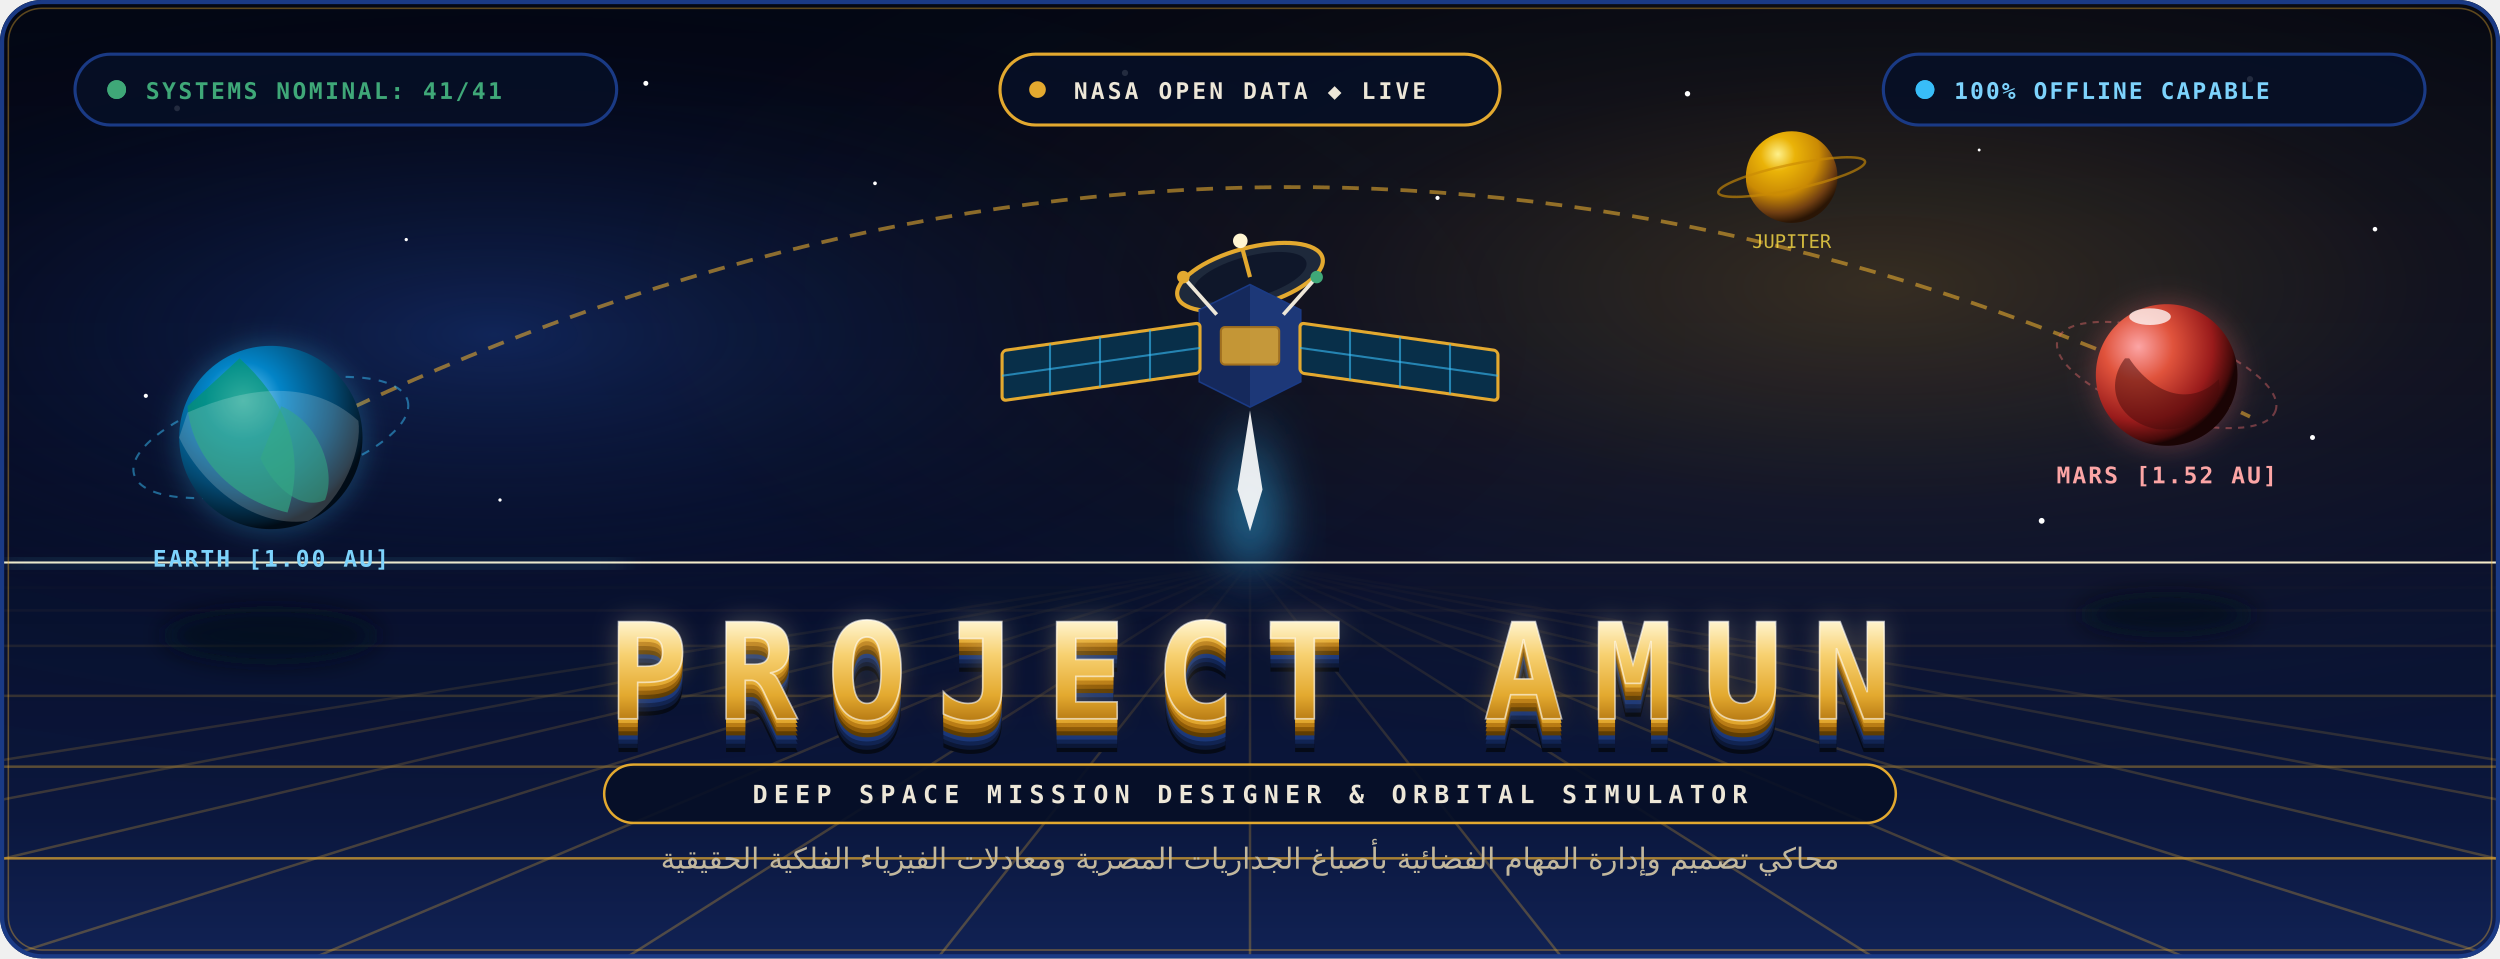
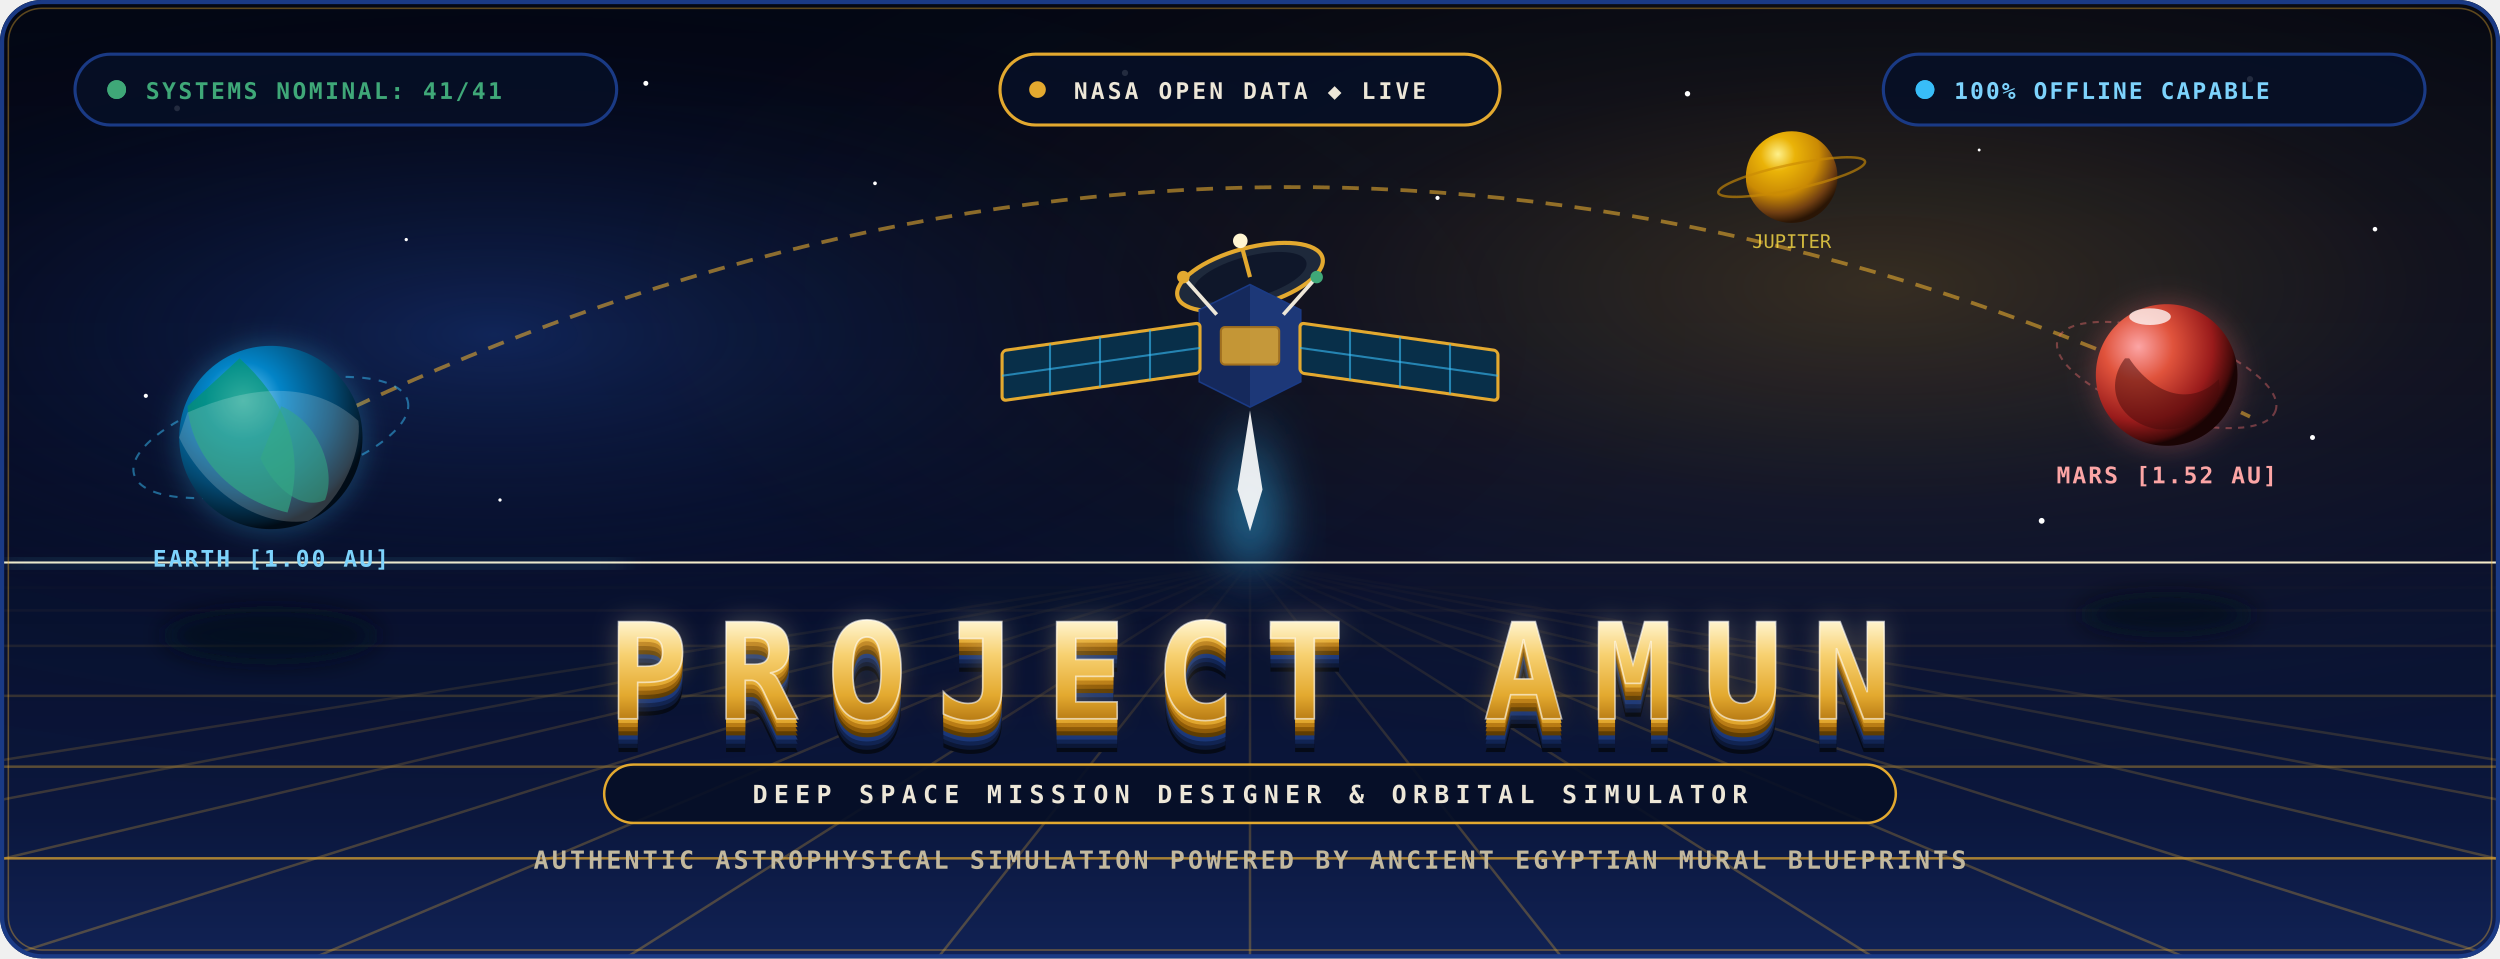
<svg xmlns="http://www.w3.org/2000/svg" width="1200" height="460" viewBox="0 0 1200 460" role="img" aria-labelledby="title desc">
  <defs>
    <filter id="glow-soft" x="-40%" y="-40%" width="180%" height="180%">
      <feGaussianBlur stdDeviation="6" />
    </filter>
    <filter id="glow-deep" x="-60%" y="-60%" width="220%" height="220%">
      <feGaussianBlur stdDeviation="16" />
    </filter>
    <filter id="thruster-bloom" x="-80%" y="-80%" width="260%" height="260%">
      <feGaussianBlur stdDeviation="12" />
    </filter>
    <linearGradient id="space-bg" x1="0" y1="0" x2="0" y2="1">
      <stop offset="0%" stop-color="#030612" />
      <stop offset="45%" stop-color="#060c24" />
      <stop offset="85%" stop-color="#0b173d" />
      <stop offset="100%" stop-color="#112255" />
    </linearGradient>
    <radialGradient id="nebula-gold" cx="75%" cy="30%" r="55%">
      <stop offset="0%" stop-color="#E3A92F" stop-opacity="0.22" />
      <stop offset="40%" stop-color="#E3A92F" stop-opacity="0.06" />
      <stop offset="100%" stop-color="#030612" stop-opacity="0" />
    </radialGradient>
    <radialGradient id="nebula-cyan" cx="20%" cy="35%" r="50%">
      <stop offset="0%" stop-color="#1A3A85" stop-opacity="0.55" />
      <stop offset="60%" stop-color="#060c24" stop-opacity="0.1" />
      <stop offset="100%" stop-color="#030612" stop-opacity="0" />
    </radialGradient>
    <radialGradient id="earth-sphere" cx="35%" cy="30%" r="70%">
      <stop offset="0%" stop-color="#7dd3fc" />
      <stop offset="30%" stop-color="#0284c7" />
      <stop offset="70%" stop-color="#034870" />
      <stop offset="95%" stop-color="#021a2c" />
      <stop offset="100%" stop-color="#010c17" />
    </radialGradient>
    <radialGradient id="mars-sphere" cx="30%" cy="30%" r="70%">
      <stop offset="0%" stop-color="#fca5a5" />
      <stop offset="35%" stop-color="#e0533c" />
      <stop offset="75%" stop-color="#991b1b" />
      <stop offset="95%" stop-color="#450a0a" />
      <stop offset="100%" stop-color="#1a0404" />
    </radialGradient>
    <radialGradient id="jupiter-sphere" cx="35%" cy="25%" r="75%">
      <stop offset="0%" stop-color="#fef08a" />
      <stop offset="25%" stop-color="#eab308" />
      <stop offset="60%" stop-color="#ca8a04" />
      <stop offset="85%" stop-color="#713f12" />
      <stop offset="100%" stop-color="#2a1505" />
    </radialGradient>
    <linearGradient id="gold-front" x1="0" y1="0" x2="0" y2="1">
      <stop offset="0%" stop-color="#FFF5D1" />
      <stop offset="35%" stop-color="#F7D070" />
      <stop offset="75%" stop-color="#E3A92F" />
      <stop offset="100%" stop-color="#B87B14" />
    </linearGradient>
    <linearGradient id="gold-bevel" x1="0" y1="0" x2="1" y2="1">
      <stop offset="0%" stop-color="#8c5806" />
      <stop offset="50%" stop-color="#5a3702" />
      <stop offset="100%" stop-color="#2a1800" />
    </linearGradient>
    <linearGradient id="lapis-surface" x1="0" y1="0" x2="1" y2="1">
      <stop offset="0%" stop-color="#264ea0" />
      <stop offset="50%" stop-color="#1a3575" />
      <stop offset="100%" stop-color="#0f2048" />
    </linearGradient>
    <linearGradient id="grid-fade" x1="0" y1="0" x2="0" y2="1">
      <stop offset="0%" stop-color="#fff" stop-opacity="0" />
      <stop offset="25%" stop-color="#fff" stop-opacity="0.3" />
      <stop offset="75%" stop-color="#fff" stop-opacity="0.9" />
      <stop offset="100%" stop-color="#fff" stop-opacity="1" />
    </linearGradient>
    <mask id="perspective-mask">
      <rect x="0" y="270" width="1200" height="190" fill="url(#grid-fade)" />
    </mask>
    <clipPath id="frame-clip">
      <rect width="1200" height="460" rx="20" />
    </clipPath>
  </defs>
  <style>
    text { font-family: 'Segoe UI', Inter, -apple-system, sans-serif; }
    .mono { font-family: 'Fira Code', ui-monospace, Menlo, Consolas, monospace; }
    
    @keyframes orbit-float {
      0%, 100% { transform: translateY(0px) rotate(0deg); }
      50% { transform: translateY(-9px) rotate(0.8deg); }
    }
    @keyframes probe-float {
      0%, 100% { transform: translateY(0px) translateX(0px); }
      50% { transform: translateY(-7px) translateX(4px); }
    }
    @keyframes radar-pulse {
      0% { transform: scale(0.9); opacity: 0.9; }
      100% { transform: scale(2.8); opacity: 0; }
    }
    @keyframes star-twinkle {
      0%, 100% { opacity: 0.2; }
      50% { opacity: 0.95; }
    }
    @keyframes hud-sweep {
      0% { transform: translateX(-100%); }
      100% { transform: translateX(200%); }
    }
    @keyframes beam-glow {
      0%, 100% { opacity: 0.35; }
      50% { opacity: 0.85; }
    }

    .float-slow { animation: orbit-float 8s ease-in-out infinite; }
    .float-fast { animation: probe-float 6s ease-in-out infinite; }
    .twinkle-1 { animation: star-twinkle 3s ease-in-out infinite; }
    .twinkle-2 { animation: star-twinkle 4.5s ease-in-out -1.5s infinite; }
    .twinkle-3 { animation: star-twinkle 2.2s ease-in-out -0.8s infinite; }
    .pulse-ring { transform-box: fill-box; transform-origin: center; animation: radar-pulse 2.4s ease-out infinite; }
    .hud-laser { animation: hud-sweep 6s linear infinite; }
    .signal-beam { animation: beam-glow 3.5s ease-in-out infinite; }
    
    @media (prefers-reduced-motion: reduce) {
      *, .float-slow, .float-fast, .twinkle-1, .twinkle-2, .twinkle-3, .pulse-ring, .hud-laser, .signal-beam {
        animation: none !important;
      }
    }
  </style>
  <g clip-path="url(#frame-clip)">
    <rect width="1200" height="460" fill="url(#space-bg)" />
    <rect width="1200" height="460" fill="url(#nebula-cyan)" />
    <rect width="1200" height="460" fill="url(#nebula-gold)" />
    <g fill="#ffffff">
      <circle class="twinkle-1" cx="85" cy="52" r="1.4" />
      <circle class="twinkle-2" cx="195" cy="115" r="0.8" />
      <circle class="twinkle-3" cx="310" cy="40" r="1.2" />
      <circle class="twinkle-1" cx="420" cy="88" r="0.9" />
      <circle class="twinkle-2" cx="540" cy="35" r="1.5" />
      <circle class="twinkle-3" cx="690" cy="95" r="1.0" />
      <circle class="twinkle-1" cx="810" cy="45" r="1.3" />
      <circle class="twinkle-2" cx="950" cy="72" r="0.7" />
      <circle class="twinkle-3" cx="1080" cy="38" r="1.5" />
      <circle class="twinkle-1" cx="1140" cy="110" r="1.1" />
      <circle class="twinkle-2" cx="70" cy="190" r="1.0" />
      <circle class="twinkle-3" cx="1110" cy="210" r="1.2" />
      <circle class="twinkle-1" cx="240" cy="240" r="0.8" />
      <circle class="twinkle-2" cx="980" cy="250" r="1.4" />
    </g>
    <g mask="url(#perspective-mask)" stroke="#E3A92F" stroke-opacity="0.32" stroke-width="1.2">
      <line x1="600" y1="270" x2="-600" y2="460" />
      <line x1="600" y1="270" x2="-400" y2="460" />
      <line x1="600" y1="270" x2="-200" y2="460" />
      <line x1="600" y1="270" x2="0" y2="460" />
      <line x1="600" y1="270" x2="150" y2="460" />
      <line x1="600" y1="270" x2="300" y2="460" />
      <line x1="600" y1="270" x2="450" y2="460" />
      <line x1="600" y1="270" x2="600" y2="460" />
      <line x1="600" y1="270" x2="750" y2="460" />
      <line x1="600" y1="270" x2="900" y2="460" />
      <line x1="600" y1="270" x2="1050" y2="460" />
      <line x1="600" y1="270" x2="1200" y2="460" />
      <line x1="600" y1="270" x2="1400" y2="460" />
      <line x1="600" y1="270" x2="1600" y2="460" />
      <line x1="600" y1="270" x2="1800" y2="460" />
      <line x1="0" y1="275" x2="1200" y2="275" stroke-opacity="0.15" />
      <line x1="0" y1="282" x2="1200" y2="282" stroke-opacity="0.2" />
      <line x1="0" y1="293" x2="1200" y2="293" stroke-opacity="0.3" />
      <line x1="0" y1="310" x2="1200" y2="310" stroke-opacity="0.4" />
      <line x1="0" y1="334" x2="1200" y2="334" stroke-opacity="0.5" />
      <line x1="0" y1="368" x2="1200" y2="368" stroke-opacity="0.6" />
      <line x1="0" y1="412" x2="1200" y2="412" stroke-opacity="0.8" />
      <line x1="0" y1="460" x2="1200" y2="460" stroke-opacity="1.0" />
    </g>
    <line x1="0" y1="270" x2="1200" y2="270" stroke="#E3A92F" stroke-width="2" stroke-opacity="0.75" filter="url(#glow-soft)" />
    <line x1="0" y1="270" x2="1200" y2="270" stroke="#FFF5D1" stroke-width="1" stroke-opacity="0.95" />
    <rect class="hud-laser" x="0" y="269" width="300" height="3" fill="#67e8f9" opacity="0.8" filter="url(#glow-soft)" />
    <path class="signal-beam" d="M 120 220 Q 600 -30 1080 200" fill="none" stroke="#E3A92F" stroke-width="1.8" stroke-dasharray="8 6" opacity="0.6" />
    <g class="float-slow" transform="translate(130, 210)">
      <ellipse cx="0" cy="0" rx="68" ry="24" fill="none" stroke="#38bdf8" stroke-width="1" stroke-dasharray="4 4" opacity="0.5" transform="rotate(-15)" />
      <ellipse cx="0" cy="95" rx="52" ry="14" fill="#020713" opacity="0.6" filter="url(#glow-soft)" />
      <circle cx="0" cy="0" r="46" fill="#38bdf8" opacity="0.25" filter="url(#glow-soft)" />
      <circle cx="0" cy="0" r="44" fill="url(#earth-sphere)" />
      <path d="M-15 -38 C5 -20 18 5 8 36 C-18 30 -38 10 -40 -15 Z" fill="#059669" opacity="0.65" />
      <path d="M5 -15 C22 -8 32 15 26 30 C15 35 2 25 -5 10 Z" fill="#059669" opacity="0.55" />
      <path d="M-40 -12 C-10 -25 20 -28 42 -8 C44 5 35 30 18 40 C-10 44 -35 20 -44 0 Z" fill="#ffffff" opacity="0.18" />
      <text class="mono" x="0" y="62" font-size="11" fill="#7dd3fc" text-anchor="middle" font-weight="600" letter-spacing="1">EARTH [1.00 AU]</text>
    </g>
    <g class="float-slow" style="animation-delay: -3s;" transform="translate(1040, 180)">
      <ellipse cx="0" cy="0" rx="55" ry="20" fill="none" stroke="#f87171" stroke-width="1" stroke-dasharray="3 3" opacity="0.4" transform="rotate(18)" />
      <ellipse cx="0" cy="115" rx="42" ry="11" fill="#020713" opacity="0.6" filter="url(#glow-soft)" />
      <circle cx="0" cy="0" r="36" fill="#f87171" opacity="0.25" filter="url(#glow-soft)" />
      <circle cx="0" cy="0" r="34" fill="url(#mars-sphere)" />
      <ellipse cx="-8" cy="-28" rx="10" ry="4" fill="#ffffff" opacity="0.75" />
      <path d="M-18 -8 C-6 10 12 15 25 2 C28 15 15 28 -5 26 C-24 22 -30 5 -20 -8 Z" fill="#450a0a" opacity="0.5" />
      <text class="mono" x="0" y="52" font-size="11" fill="#fca5a5" text-anchor="middle" font-weight="600" letter-spacing="1">MARS [1.52 AU]</text>
    </g>
    <g class="float-slow" style="animation-delay: -5s;" transform="translate(860, 85)">
      <circle cx="0" cy="0" r="22" fill="url(#jupiter-sphere)" />
      <ellipse cx="0" cy="0" rx="36" ry="6" fill="none" stroke="#ca8a04" stroke-width="1.2" opacity="0.65" transform="rotate(-12)" />
      <text class="mono" x="0" y="34" font-size="9" fill="#fde047" text-anchor="middle" opacity="0.8">JUPITER</text>
    </g>
    <g class="float-fast" transform="translate(600, 165)">
      <polygon points="0,32 -14,88 0,115 14,88" fill="#38bdf8" opacity="0.6" filter="url(#thruster-bloom)" />
      <polygon points="0,32 -6,70 0,90 6,70" fill="#ffffff" opacity="0.9" />
      <g transform="translate(0, -32) rotate(-15)">
        <ellipse cx="0" cy="0" rx="36" ry="14" fill="#1e293b" stroke="#E3A92F" stroke-width="2" />
        <ellipse cx="0" cy="0" rx="28" ry="10" fill="#0f172a" />
        <line x1="0" y1="0" x2="0" y2="-18" stroke="#E3A92F" stroke-width="2" />
        <circle cx="0" cy="-18" r="3.5" fill="#FFF5D1" />
      </g>
      <polygon points="-24,-16 0,-28 24,-16 24,18 0,30 -24,18" fill="url(#lapis-surface)" stroke="#1A3A85" stroke-width="1.5" />
      <polygon points="-24,-16 0,-28 0,30 -24,18" fill="#15295c" />
      <polygon points="0,-28 24,-16 24,18 0,30" fill="#1d3878" />
      <rect x="-14" y="-8" width="28" height="18" fill="#E3A92F" opacity="0.85" rx="2" stroke="#B87B14" stroke-width="1" />
      <line x1="-16" y1="-14" x2="-32" y2="-32" stroke="#EDE7D8" stroke-width="1.8" />
      <circle cx="-32" cy="-32" r="3" fill="#E3A92F" />
      <line x1="16" y1="-14" x2="32" y2="-32" stroke="#EDE7D8" stroke-width="1.8" />
      <circle cx="32" cy="-32" r="3" fill="#3FA878" />
      <g transform="translate(-24, 2) skewY(-8)">
        <rect x="-95" y="-12" width="95" height="24" rx="2" fill="#082f49" stroke="#E3A92F" stroke-width="1.5" />
        <line x1="-72" y1="-12" x2="-72" y2="12" stroke="#38bdf8" stroke-width="1" opacity="0.6" />
        <line x1="-48" y1="-12" x2="-48" y2="12" stroke="#38bdf8" stroke-width="1" opacity="0.6" />
        <line x1="-24" y1="-12" x2="-24" y2="12" stroke="#38bdf8" stroke-width="1" opacity="0.6" />
        <line x1="-95" y1="0" x2="0" y2="0" stroke="#38bdf8" stroke-width="1" opacity="0.6" />
      </g>
      <g transform="translate(24, 2) skewY(8)">
        <rect x="0" y="-12" width="95" height="24" rx="2" fill="#082f49" stroke="#E3A92F" stroke-width="1.5" />
        <line x1="24" y1="-12" x2="24" y2="12" stroke="#38bdf8" stroke-width="1" opacity="0.6" />
        <line x1="48" y1="-12" x2="48" y2="12" stroke="#38bdf8" stroke-width="1" opacity="0.6" />
        <line x1="72" y1="-12" x2="72" y2="12" stroke="#38bdf8" stroke-width="1" opacity="0.6" />
        <line x1="0" y1="0" x2="95" y2="0" stroke="#38bdf8" stroke-width="1" opacity="0.6" />
      </g>
    </g>
    <g transform="translate(36, 26)">
      <rect width="260" height="34" rx="17" fill="#060f26" fill-opacity="0.88" stroke="#1A3A85" stroke-width="1.5" />
      <circle class="pulse-ring" cx="20" cy="17" r="4.5" fill="#3FA878" />
      <circle cx="20" cy="17" r="4.5" fill="#3FA878" />
      <text class="mono" x="34" y="21.5" font-size="11" font-weight="700" fill="#3FA878" letter-spacing="1.2">SYSTEMS NOMINAL: 41/41</text>
    </g>
    <g transform="translate(480, 26)">
      <rect width="240" height="34" rx="17" fill="#060f26" fill-opacity="0.88" stroke="#E3A92F" stroke-width="1.5" />
      <circle cx="18" cy="17" r="4" fill="#E3A92F" />
      <text class="mono" x="120" y="21.5" font-size="11" font-weight="700" fill="#EDE7D8" text-anchor="middle" letter-spacing="1.5">NASA OPEN DATA ◆ LIVE</text>
    </g>
    <g transform="translate(904, 26)">
      <rect width="260" height="34" rx="17" fill="#060f26" fill-opacity="0.88" stroke="#1A3A85" stroke-width="1.5" />
      <circle class="pulse-ring" cx="20" cy="17" r="4.5" fill="#38bdf8" />
      <circle cx="20" cy="17" r="4.5" fill="#38bdf8" />
      <text class="mono" x="34" y="21.5" font-size="11" font-weight="700" fill="#7dd3fc" letter-spacing="1">100% OFFLINE CAPABLE</text>
    </g>
    <g transform="translate(600, 345)">
      <text class="mono" x="0" y="16" font-size="64" font-weight="900" fill="#050a17" text-anchor="middle" letter-spacing="14">PROJECT AMUN</text>
      <text class="mono" x="0" y="14" font-size="64" font-weight="900" fill="#0b1736" text-anchor="middle" letter-spacing="14">PROJECT AMUN</text>
      <text class="mono" x="0" y="12" font-size="64" font-weight="900" fill="#102352" text-anchor="middle" letter-spacing="14">PROJECT AMUN</text>
      <text class="mono" x="0" y="10" font-size="64" font-weight="900" fill="#18367a" text-anchor="middle" letter-spacing="14">PROJECT AMUN</text>
      <text class="mono" x="0" y="8" font-size="64" font-weight="900" fill="#5c3b03" text-anchor="middle" letter-spacing="14">PROJECT AMUN</text>
      <text class="mono" x="0" y="6" font-size="64" font-weight="900" fill="#8c5806" text-anchor="middle" letter-spacing="14">PROJECT AMUN</text>
      <text class="mono" x="0" y="4" font-size="64" font-weight="900" fill="#b87b14" text-anchor="middle" letter-spacing="14">PROJECT AMUN</text>
      <text class="mono" x="0" y="2" font-size="64" font-weight="900" fill="#e3a92f" text-anchor="middle" letter-spacing="14">PROJECT AMUN</text>
      <text class="mono" x="0" y="0" font-size="64" font-weight="900" fill="url(#gold-front)" text-anchor="middle" letter-spacing="14" filter="url(#glow-soft)" opacity="0.3">PROJECT AMUN</text>
      <text class="mono" x="0" y="0" font-size="64" font-weight="900" fill="url(#gold-front)" text-anchor="middle" letter-spacing="14">PROJECT AMUN</text>
      <text class="mono" x="0" y="0" font-size="64" font-weight="900" fill="none" stroke="#FFFFFF" stroke-width="0.8" stroke-opacity="0.6" text-anchor="middle" letter-spacing="14">PROJECT AMUN</text>
      <g transform="translate(0, 36)">
        <rect x="-310" y="-14" width="620" height="28" rx="14" fill="#060f26" fill-opacity="0.9" stroke="#E3A92F" stroke-width="1.2" />
        <text class="mono" x="0" y="4.5" font-size="12" fill="#EDE7D8" text-anchor="middle" letter-spacing="3" font-weight="600">DEEP SPACE MISSION DESIGNER &amp; ORBITAL SIMULATOR</text>
      </g>
      <g transform="translate(0, 72)">
-         <text x="0" y="0" font-size="14" fill="#C2B89E" text-anchor="middle" font-weight="500">
-           محاكي تصميم وإدارة المهام الفضائية بأصباغ الجداريات المصرية ومعادلات الفيزياء الفلكية الحقيقية
+         <text class="mono" x="0" y="0" font-size="12" fill="#C2B89E" text-anchor="middle" font-weight="600" letter-spacing="1.5">
+           AUTHENTIC ASTROPHYSICAL SIMULATION POWERED BY ANCIENT EGYPTIAN MURAL BLUEPRINTS
        </text>
      </g>
    </g>
    <rect x="1" y="1" width="1198" height="458" rx="19" fill="none" stroke="#1A3A85" stroke-width="2" />
    <rect x="4" y="4" width="1192" height="452" rx="16" fill="none" stroke="#E3A92F" stroke-width="0.75" stroke-opacity="0.4" />
  </g>
</svg>
